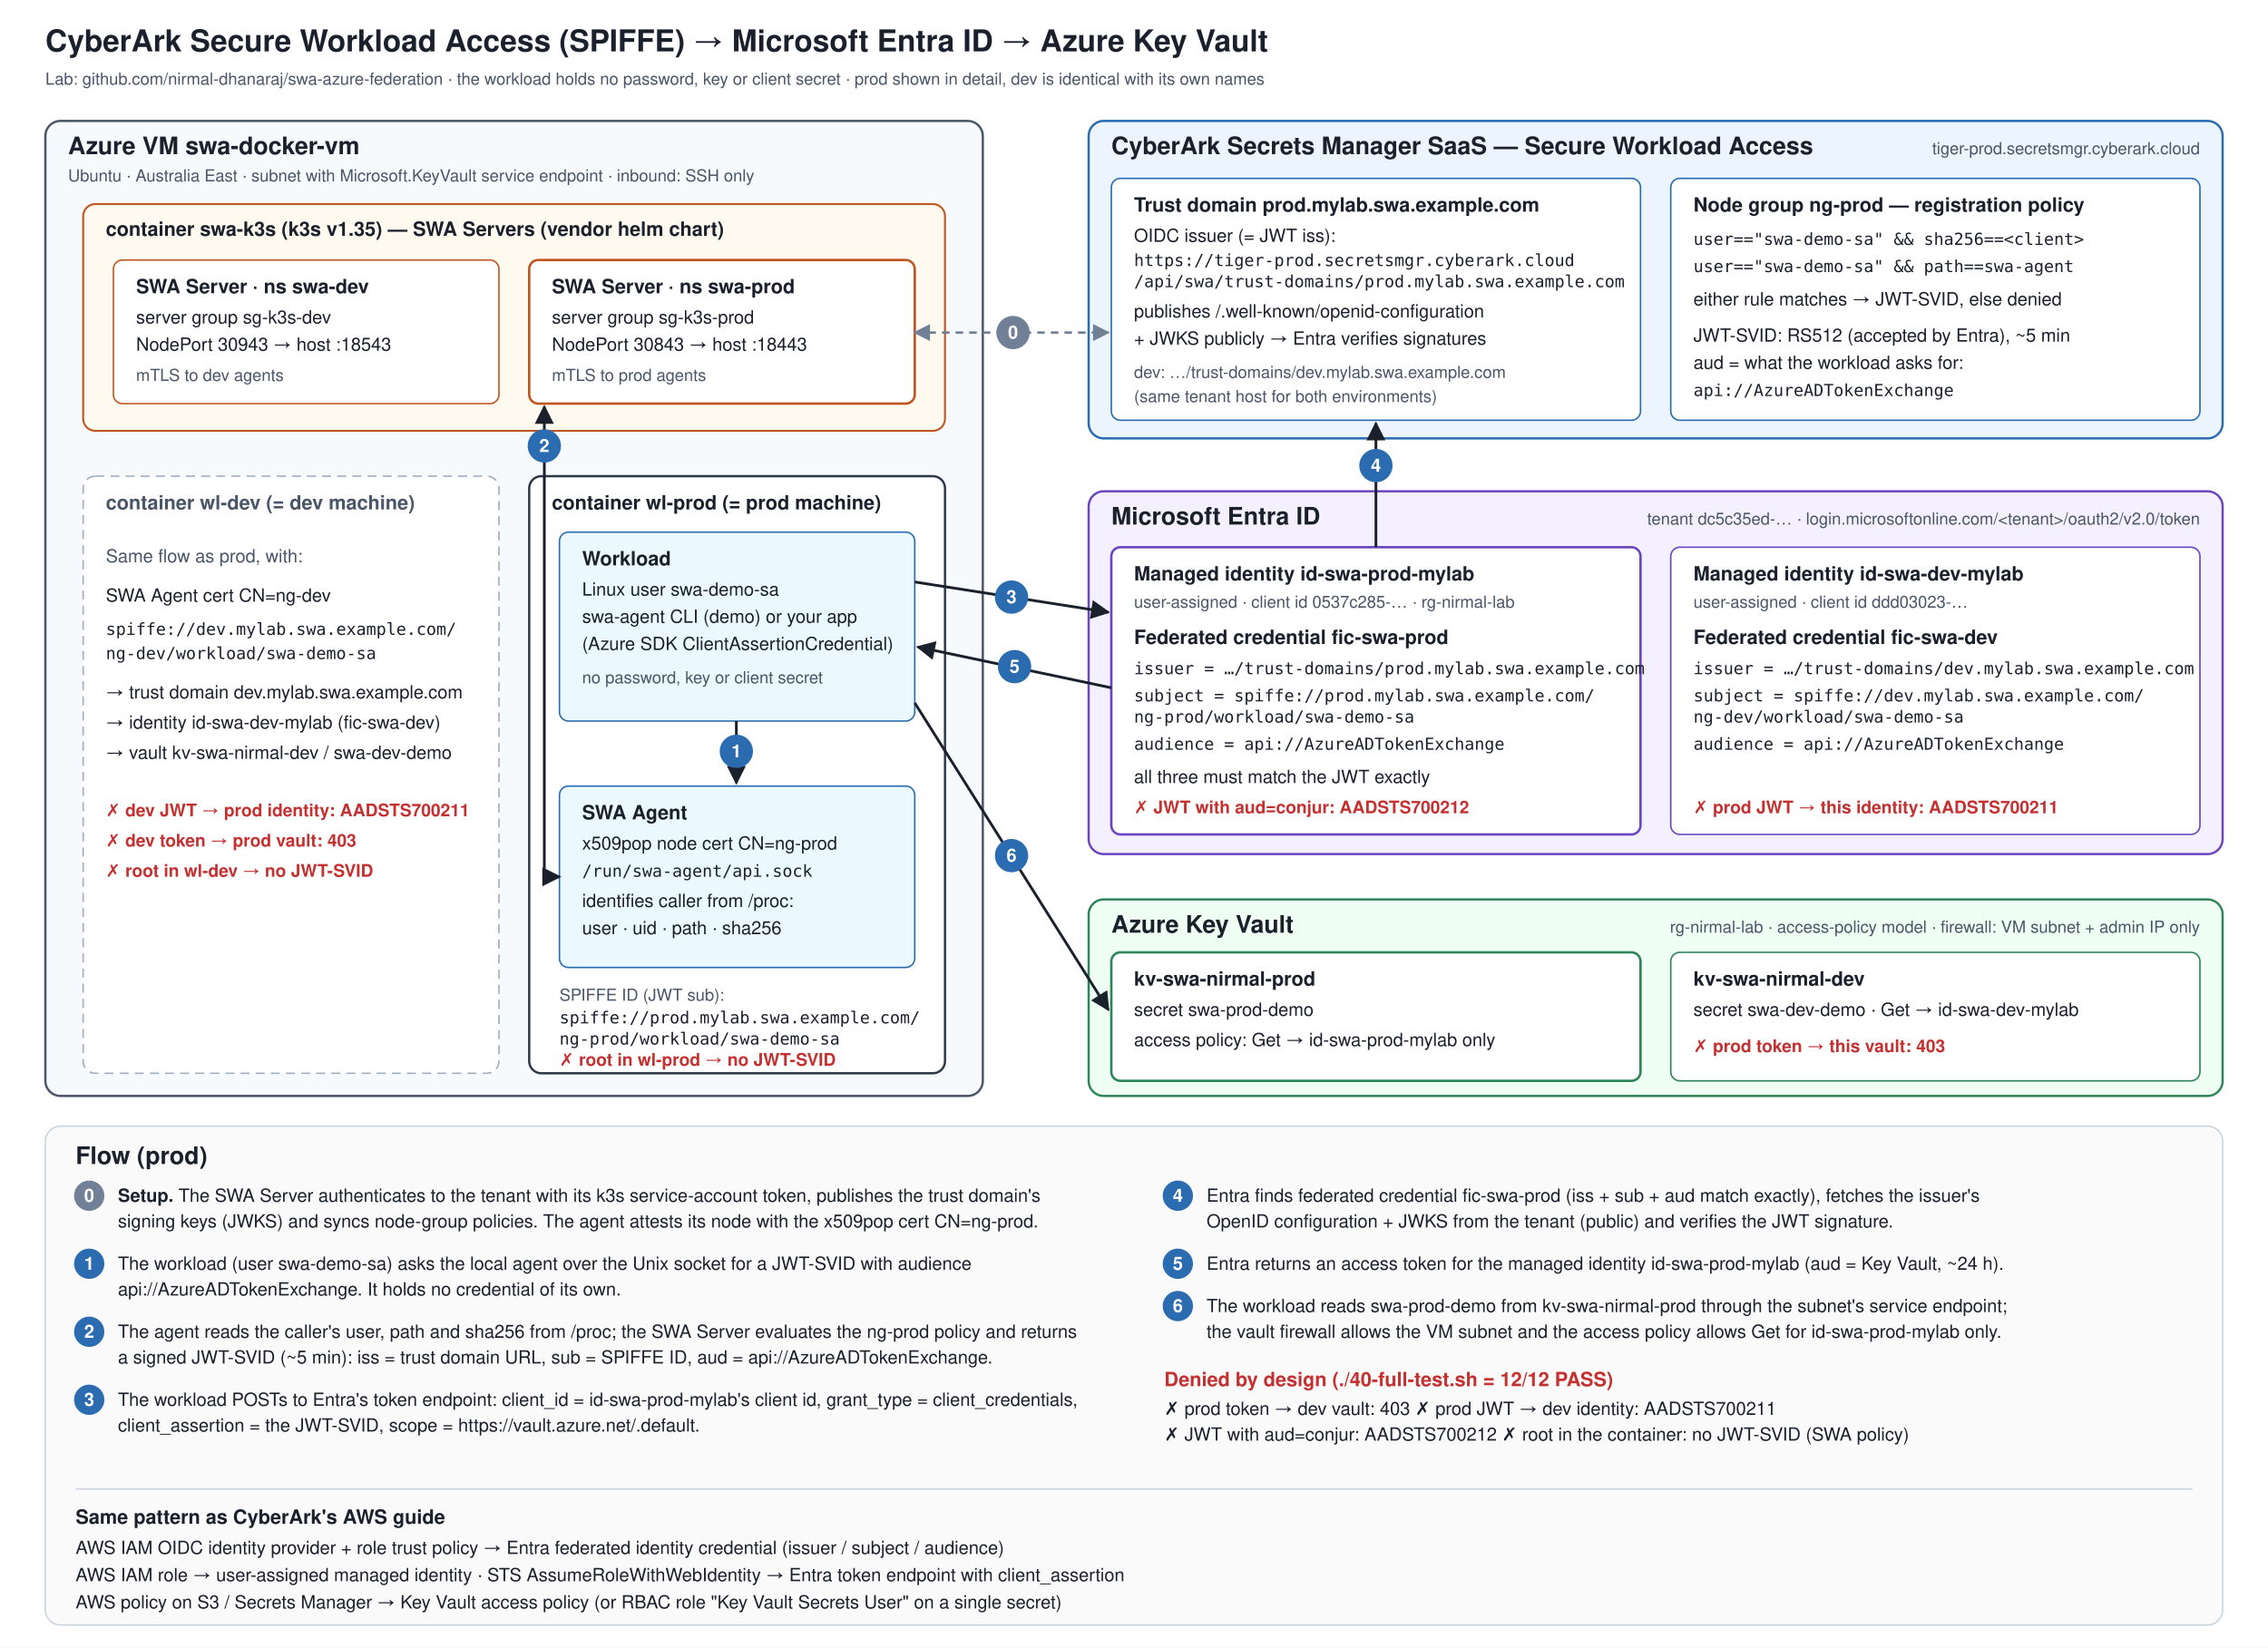
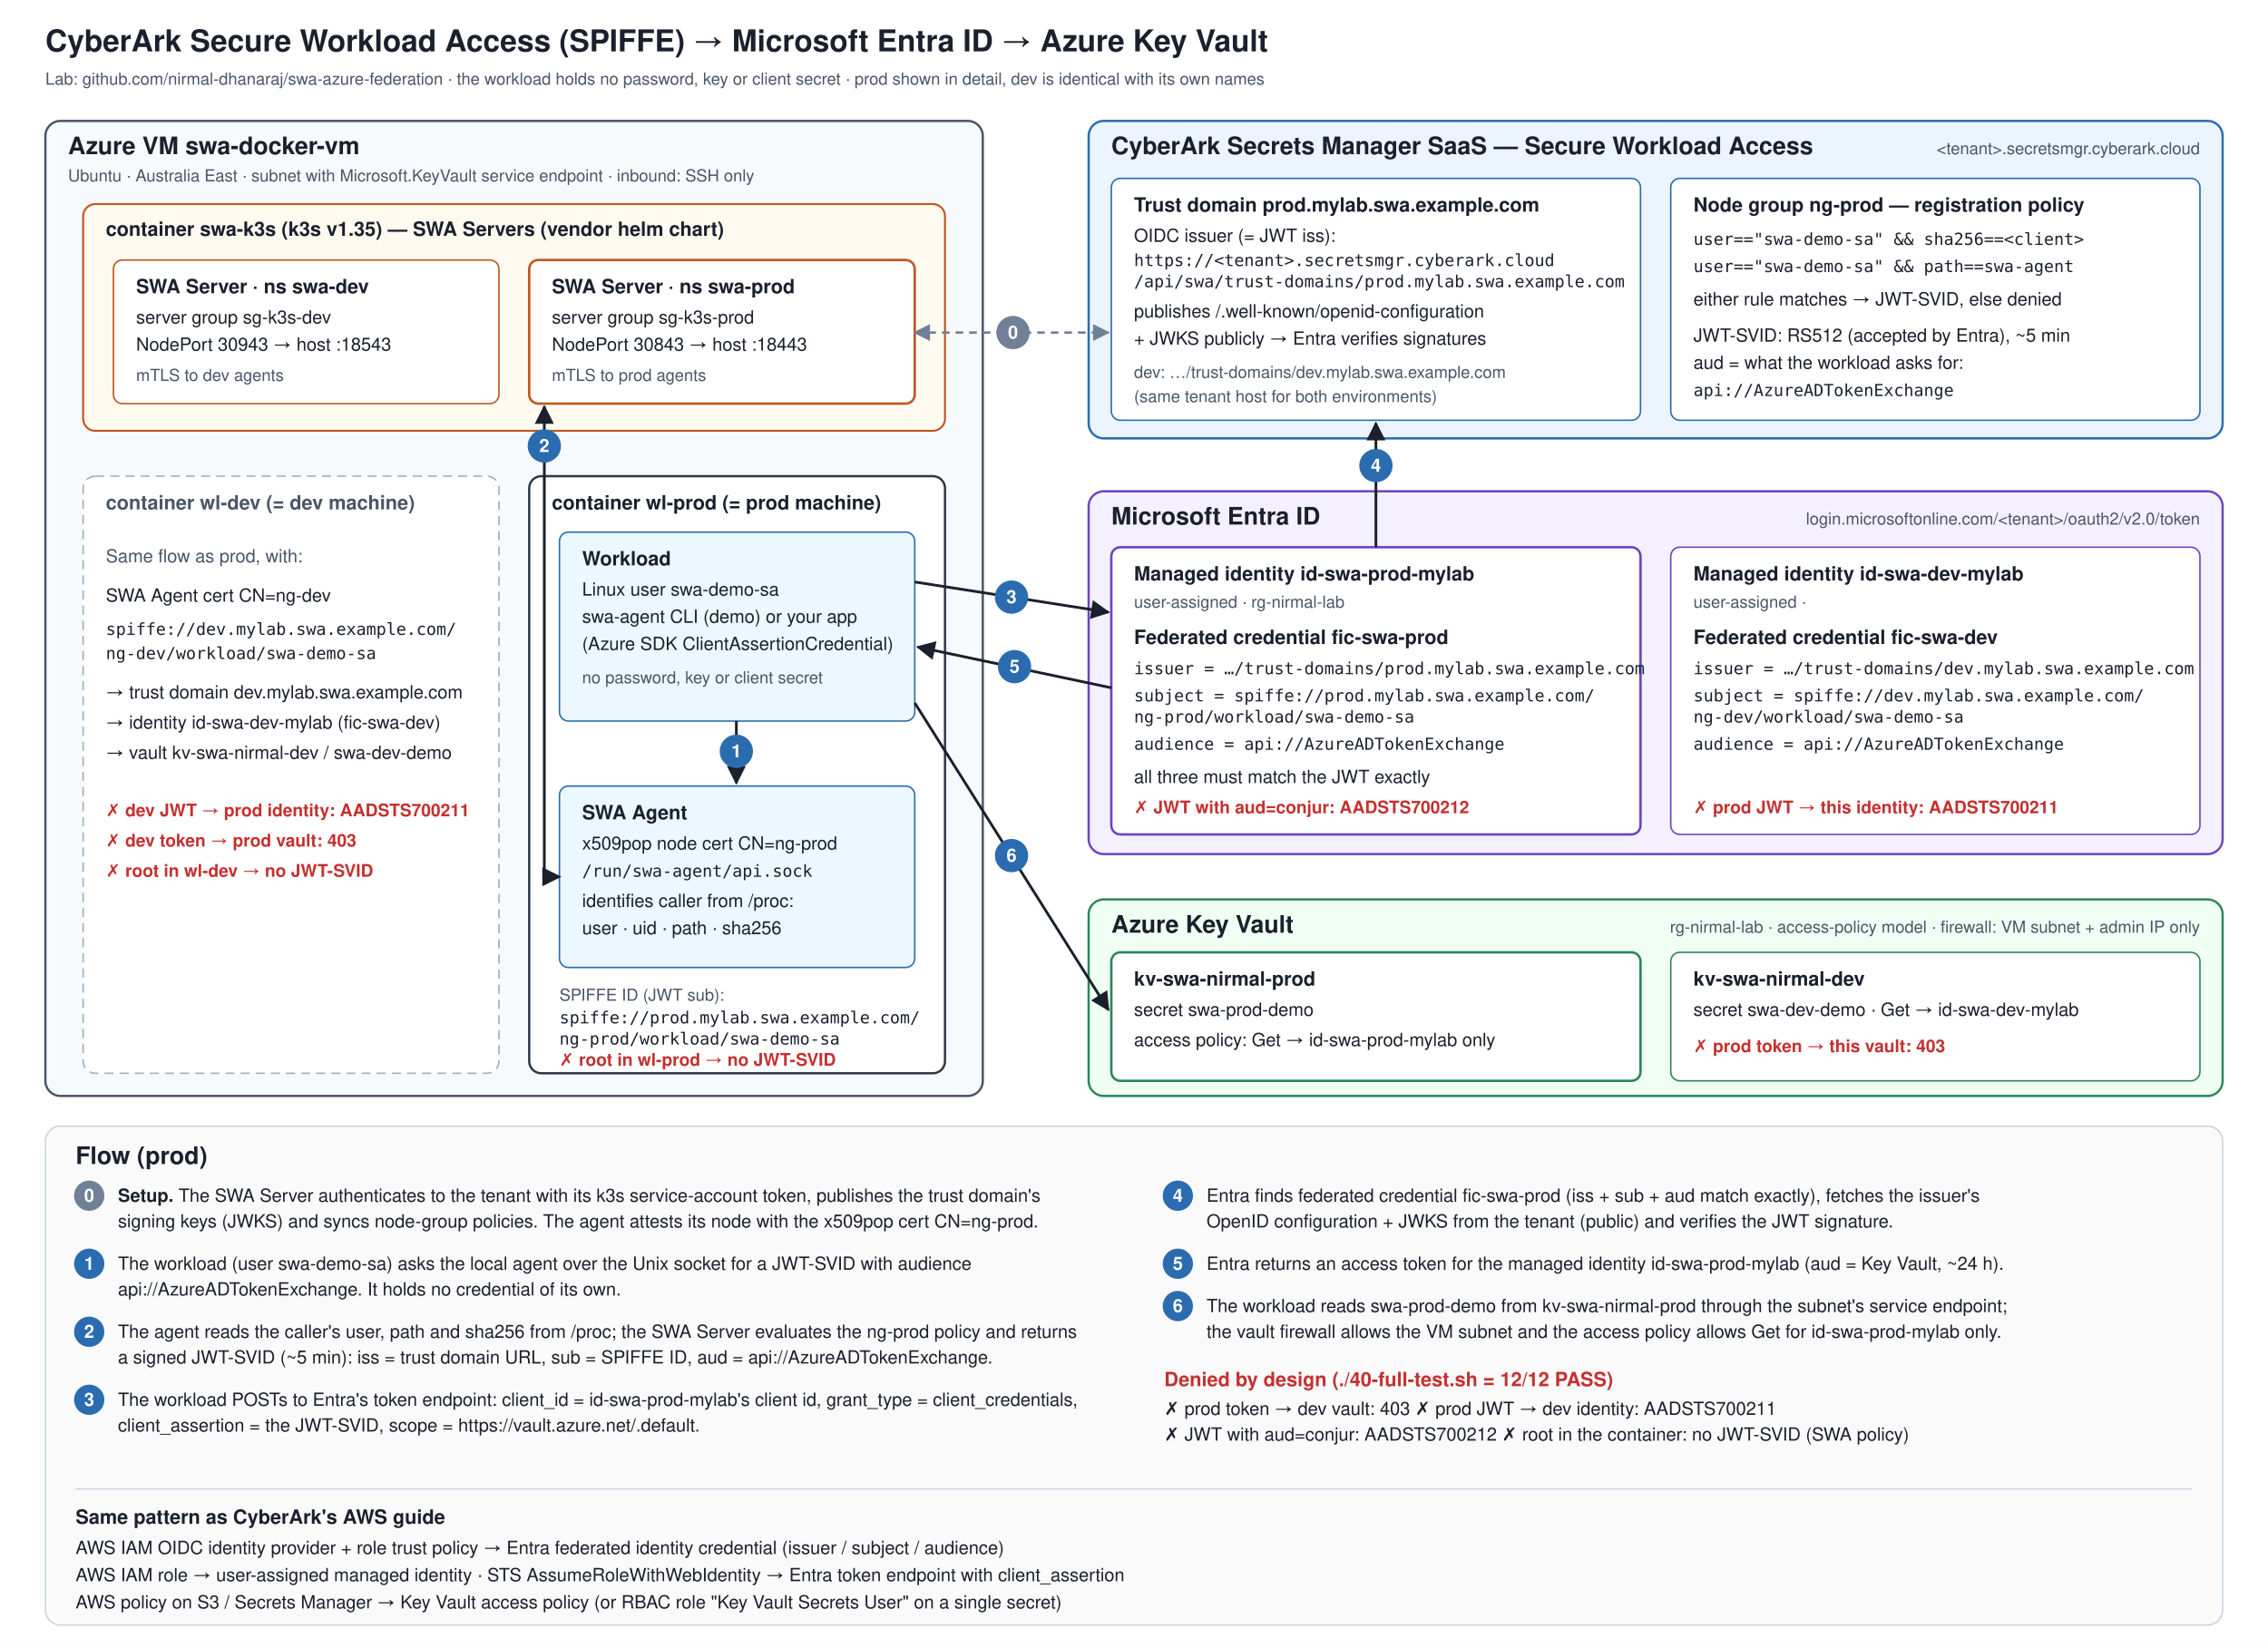
<svg xmlns="http://www.w3.org/2000/svg" viewBox="0 0 1500 1090" width="1500" height="1090" font-family="Segoe UI, Helvetica, Arial, sans-serif" font-size="12" fill="#1a202c">
  <defs>
    <marker id="a" viewBox="0 0 10 10" refX="9" refY="5" markerWidth="7" markerHeight="7" orient="auto-start-reverse">
      <path d="M0,0 L10,5 L0,10 z" fill="#1a202c" />
    </marker>
    <marker id="g" viewBox="0 0 10 10" refX="9" refY="5" markerWidth="7" markerHeight="7" orient="auto-start-reverse">
      <path d="M0,0 L10,5 L0,10 z" fill="#718096" />
    </marker>
    <style>
      .h{font-weight:600;font-size:13px}
      .t{font-size:16px;font-weight:600}
      .s{font-size:11px;fill:#4a5568}
      .m{font-family:Consolas, Menlo, monospace;font-size:11px}
      .deny{fill:#c53030;font-size:11.5px;font-weight:600}
      .num{fill:#fff;font-weight:700;font-size:12px}
      .ln{stroke:#1a202c;stroke-width:1.8;fill:none}
    </style>
  </defs>
  <rect width="1500" height="1090" fill="#ffffff" />
  <text x="30" y="34" font-size="20" font-weight="700">CyberArk Secure Workload Access (SPIFFE) → Microsoft Entra ID → Azure Key Vault</text>
  <text x="30" y="56" class="s" font-size="12.5">Lab: github.com/nirmal-dhanaraj/swa-azure-federation · the workload holds no password, key or client secret · prod shown in detail, dev is identical with its own names</text>
  <rect x="30" y="80" width="620" height="645" rx="10" fill="#f7fafc" stroke="#4a5568" stroke-width="1.5" />
  <text x="45" y="102" class="t">Azure VM  swa-docker-vm</text>
  <text x="45" y="120" class="s">Ubuntu · Australia East · subnet with Microsoft.KeyVault service endpoint · inbound: SSH only</text>
  <rect x="55" y="135" width="570" height="150" rx="8" fill="#fffaf0" stroke="#c05621" stroke-width="1.3" />
  <text x="70" y="156" class="h">container swa-k3s (k3s v1.35) — SWA Servers (vendor helm chart)</text>
  <rect x="75" y="172" width="255" height="95" rx="6" fill="#fff" stroke="#c05621" />
  <text x="90" y="194" class="h">SWA Server · ns swa-dev</text>
  <text x="90" y="214">server group sg-k3s-dev</text>
  <text x="90" y="232">NodePort 30943 → host :18543</text>
  <text x="90" y="252" class="s">mTLS to dev agents</text>
  <rect x="350" y="172" width="255" height="95" rx="6" fill="#fff" stroke="#c05621" stroke-width="1.6" />
  <text x="365" y="194" class="h">SWA Server · ns swa-prod</text>
  <text x="365" y="214">server group sg-k3s-prod</text>
  <text x="365" y="232">NodePort 30843 → host :18443</text>
  <text x="365" y="252" class="s">mTLS to prod agents</text>
  <rect x="55" y="315" width="275" height="395" rx="8" fill="#fff" stroke="#a0aec0" stroke-dasharray="6 4" />
  <text x="70" y="337" class="h" fill="#4a5568">container wl-dev (= dev machine)</text>
  <text x="70" y="372" fill="#4a5568">Same flow as prod, with:</text>
  <text x="70" y="398">SWA Agent  cert CN=ng-dev</text>
  <text x="70" y="420" class="m">spiffe://dev.mylab.swa.example.com/</text>
  <text x="70" y="436" class="m">  ng-dev/workload/swa-demo-sa</text>
  <text x="70" y="462">→ trust domain dev.mylab.swa.example.com</text>
  <text x="70" y="482">→ identity id-swa-dev-mylab (fic-swa-dev)</text>
  <text x="70" y="502">→ vault kv-swa-nirmal-dev / swa-dev-demo</text>
  <text x="70" y="540" class="deny">✗ dev JWT → prod identity: AADSTS700211</text>
  <text x="70" y="560" class="deny">✗ dev token → prod vault: 403</text>
  <text x="70" y="580" class="deny">✗ root in wl-dev → no JWT-SVID</text>
  <rect x="350" y="315" width="275" height="395" rx="8" fill="#fff" stroke="#2d3748" stroke-width="1.5" />
  <text x="365" y="337" class="h">container wl-prod (= prod machine)</text>
  <rect x="370" y="352" width="235" height="125" rx="6" fill="#ebf8ff" stroke="#2b6cb0" />
  <text x="385" y="374" class="h">Workload</text>
  <text x="385" y="394">Linux user swa-demo-sa</text>
  <text x="385" y="412">swa-agent CLI (demo) or your app</text>
  <text x="385" y="430">(Azure SDK ClientAssertionCredential)</text>
  <text x="385" y="452" class="s">no password, key or client secret</text>
  <rect x="370" y="520" width="235" height="120" rx="6" fill="#ebf8ff" stroke="#2b6cb0" />
  <text x="385" y="542" class="h">SWA Agent</text>
  <text x="385" y="562">x509pop node cert CN=ng-prod</text>
  <text x="385" y="580" class="m">/run/swa-agent/api.sock</text>
  <text x="385" y="600">identifies caller from /proc:</text>
  <text x="385" y="618">user · uid · path · sha256</text>
  <text x="370" y="662" class="s">SPIFFE ID (JWT sub):</text>
  <text x="370" y="677" class="m">spiffe://prod.mylab.swa.example.com/</text>
  <text x="370" y="691" class="m">  ng-prod/workload/swa-demo-sa</text>
  <text x="370" y="705" class="deny" font-size="10.5">✗ root in wl-prod → no JWT-SVID</text>
  <rect x="720" y="80" width="750" height="210" rx="10" fill="#ebf4ff" stroke="#2b6cb0" stroke-width="1.5" />
  <text x="735" y="102" class="t">CyberArk Secrets Manager SaaS — Secure Workload Access</text>
-   <text x="1455" y="102" class="s" text-anchor="end">tiger-prod.secretsmgr.cyberark.cloud</text>
+   <text x="1455" y="102" class="s" text-anchor="end">&lt;tenant&gt;.secretsmgr.cyberark.cloud</text>
  <rect x="735" y="118" width="350" height="160" rx="6" fill="#fff" stroke="#2b6cb0" />
  <text x="750" y="140" class="h">Trust domain prod.mylab.swa.example.com</text>
  <text x="750" y="160">OIDC issuer (= JWT iss):</text>
-   <text x="750" y="176" class="m">https://tiger-prod.secretsmgr.cyberark.cloud</text>
+   <text x="750" y="176" class="m">https://&lt;tenant&gt;.secretsmgr.cyberark.cloud</text>
  <text x="750" y="190" class="m">/api/swa/trust-domains/prod.mylab.swa.example.com</text>
  <text x="750" y="210">publishes /.well-known/openid-configuration</text>
  <text x="750" y="228">+ JWKS publicly → Entra verifies signatures</text>
  <text x="750" y="250" class="s">dev: …/trust-domains/dev.mylab.swa.example.com</text>
  <text x="750" y="266" class="s">(same tenant host for both environments)</text>
  <rect x="1105" y="118" width="350" height="160" rx="6" fill="#fff" stroke="#2b6cb0" />
  <text x="1120" y="140" class="h">Node group ng-prod — registration policy</text>
  <text x="1120" y="162" class="m">user=="swa-demo-sa" &amp;&amp; sha256==&lt;client&gt;</text>
  <text x="1120" y="180" class="m">user=="swa-demo-sa" &amp;&amp; path==swa-agent</text>
  <text x="1120" y="202">either rule matches → JWT-SVID, else denied</text>
  <text x="1120" y="226">JWT-SVID: RS512 (accepted by Entra), ~5 min</text>
  <text x="1120" y="244">aud = what the workload asks for:</text>
  <text x="1120" y="262" class="m">api://AzureADTokenExchange</text>
  <rect x="720" y="325" width="750" height="240" rx="10" fill="#f5f0ff" stroke="#6b46c1" stroke-width="1.5" />
  <text x="735" y="347" class="t">Microsoft Entra ID</text>
-   <text x="1455" y="347" class="s" text-anchor="end">tenant dc5c35ed-… · login.microsoftonline.com/&lt;tenant&gt;/oauth2/v2.0/token</text>
+   <text x="1455" y="347" class="s" text-anchor="end">login.microsoftonline.com/&lt;tenant&gt;/oauth2/v2.0/token</text>
  <rect x="735" y="362" width="350" height="190" rx="6" fill="#fff" stroke="#6b46c1" stroke-width="1.6" />
  <text x="750" y="384" class="h">Managed identity id-swa-prod-mylab</text>
-   <text x="750" y="402" class="s">user-assigned · client id 0537c285-… · rg-nirmal-lab</text>
+   <text x="750" y="402" class="s">user-assigned · rg-nirmal-lab</text>
  <text x="750" y="426" class="h">Federated credential fic-swa-prod</text>
  <text x="750" y="446" class="m">issuer   = …/trust-domains/prod.mylab.swa.example.com</text>
  <text x="750" y="464" class="m">subject  = spiffe://prod.mylab.swa.example.com/</text>
  <text x="750" y="478" class="m">           ng-prod/workload/swa-demo-sa</text>
  <text x="750" y="496" class="m">audience = api://AzureADTokenExchange</text>
  <text x="750" y="518">all three must match the JWT exactly</text>
  <text x="750" y="538" class="deny">✗ JWT with aud=conjur: AADSTS700212</text>
  <rect x="1105" y="362" width="350" height="190" rx="6" fill="#fff" stroke="#6b46c1" />
  <text x="1120" y="384" class="h">Managed identity id-swa-dev-mylab</text>
-   <text x="1120" y="402" class="s">user-assigned · client id ddd03023-…</text>
+   <text x="1120" y="402" class="s">user-assigned · </text>
  <text x="1120" y="426" class="h">Federated credential fic-swa-dev</text>
  <text x="1120" y="446" class="m">issuer   = …/trust-domains/dev.mylab.swa.example.com</text>
  <text x="1120" y="464" class="m">subject  = spiffe://dev.mylab.swa.example.com/</text>
  <text x="1120" y="478" class="m">           ng-dev/workload/swa-demo-sa</text>
  <text x="1120" y="496" class="m">audience = api://AzureADTokenExchange</text>
  <text x="1120" y="538" class="deny">✗ prod JWT → this identity: AADSTS700211</text>
  <rect x="720" y="595" width="750" height="130" rx="10" fill="#f0fff4" stroke="#2f855a" stroke-width="1.5" />
  <text x="735" y="617" class="t">Azure Key Vault</text>
  <text x="1455" y="617" class="s" text-anchor="end">rg-nirmal-lab · access-policy model · firewall: VM subnet + admin IP only</text>
  <rect x="735" y="630" width="350" height="85" rx="6" fill="#fff" stroke="#2f855a" stroke-width="1.6" />
  <text x="750" y="652" class="h">kv-swa-nirmal-prod</text>
  <text x="750" y="672">secret swa-prod-demo</text>
  <text x="750" y="692">access policy: Get → id-swa-prod-mylab only</text>
  <rect x="1105" y="630" width="350" height="85" rx="6" fill="#fff" stroke="#2f855a" />
  <text x="1120" y="652" class="h">kv-swa-nirmal-dev</text>
  <text x="1120" y="672">secret swa-dev-demo · Get → id-swa-dev-mylab</text>
  <text x="1120" y="696" class="deny">✗ prod token → this vault: 403</text>
  <path d="M605,220 L733,220" stroke="#718096" stroke-width="1.6" stroke-dasharray="5 4" fill="none" marker-start="url(#g)" marker-end="url(#g)" />
  <circle cx="670" cy="220" r="11" fill="#718096" />
  <text x="670" y="224" class="num" text-anchor="middle">0</text>
  <path d="M487,477 L487,518" class="ln" marker-end="url(#a)" />
  <circle cx="487" cy="497" r="11" fill="#2b6cb0" />
  <text x="487" y="501" class="num" text-anchor="middle">1</text>
  <path d="M370,580 L360,580 L360,269" class="ln" marker-end="url(#a)" marker-start="url(#a)" />
  <circle cx="360" cy="295" r="11" fill="#2b6cb0" />
  <text x="360" y="299" class="num" text-anchor="middle">2</text>
  <path d="M605,385 L733,405" class="ln" marker-end="url(#a)" />
  <circle cx="669" cy="395" r="11" fill="#2b6cb0" />
  <text x="669" y="399" class="num" text-anchor="middle">3</text>
  <path d="M910,362 L910,280" class="ln" marker-end="url(#a)" />
  <circle cx="910" cy="308" r="11" fill="#2b6cb0" />
  <text x="910" y="312" class="num" text-anchor="middle">4</text>
  <path d="M735,455 L607,428" class="ln" marker-end="url(#a)" />
  <circle cx="671" cy="441" r="11" fill="#2b6cb0" />
  <text x="671" y="445" class="num" text-anchor="middle">5</text>
  <path d="M605,465 L733,668" class="ln" marker-end="url(#a)" />
  <circle cx="669" cy="566" r="11" fill="#2b6cb0" />
  <text x="669" y="570" class="num" text-anchor="middle">6</text>
  <rect x="30" y="745" width="1440" height="330" rx="10" fill="#fafafa" stroke="#cbd5e0" />
  <text x="50" y="770" class="t">Flow (prod)</text>
  <g transform="translate(50,795)">
    <circle cx="9" cy="-4" r="10" fill="#718096" />
    <text x="9" y="0" class="num" text-anchor="middle">0</text>
    <text x="28" y="0">
      <tspan font-weight="600">Setup.</tspan> The SWA Server authenticates to the tenant with its k3s service-account token, publishes the trust domain's</text>
    <text x="28" y="17">signing keys (JWKS) and syncs node-group policies. The agent attests its node with the x509pop cert CN=ng-prod.</text>
    <circle cx="9" cy="41" r="10" fill="#2b6cb0" />
    <text x="9" y="45" class="num" text-anchor="middle">1</text>
    <text x="28" y="45">The workload (user swa-demo-sa) asks the local agent over the Unix socket for a JWT-SVID with audience</text>
    <text x="28" y="62">api://AzureADTokenExchange. It holds no credential of its own.</text>
    <circle cx="9" cy="86" r="10" fill="#2b6cb0" />
    <text x="9" y="90" class="num" text-anchor="middle">2</text>
    <text x="28" y="90">The agent reads the caller's user, path and sha256 from /proc; the SWA Server evaluates the ng-prod policy and returns</text>
    <text x="28" y="107">a signed JWT-SVID (~5 min): iss = trust domain URL, sub = SPIFFE ID, aud = api://AzureADTokenExchange.</text>
    <circle cx="9" cy="131" r="10" fill="#2b6cb0" />
    <text x="9" y="135" class="num" text-anchor="middle">3</text>
    <text x="28" y="135">The workload POSTs to Entra's token endpoint: client_id = id-swa-prod-mylab's client id, grant_type = client_credentials,</text>
    <text x="28" y="152">client_assertion = the JWT-SVID, scope = https://vault.azure.net/.default.</text>
  </g>
  <g transform="translate(770,795)">
    <circle cx="9" cy="-4" r="10" fill="#2b6cb0" />
    <text x="9" y="0" class="num" text-anchor="middle">4</text>
    <text x="28" y="0">Entra finds federated credential fic-swa-prod (iss + sub + aud match exactly), fetches the issuer's</text>
    <text x="28" y="17">OpenID configuration + JWKS from the tenant (public) and verifies the JWT signature.</text>
    <circle cx="9" cy="41" r="10" fill="#2b6cb0" />
    <text x="9" y="45" class="num" text-anchor="middle">5</text>
    <text x="28" y="45">Entra returns an access token for the managed identity id-swa-prod-mylab (aud = Key Vault, ~24 h).</text>
    <circle cx="9" cy="69" r="10" fill="#2b6cb0" />
    <text x="9" y="73" class="num" text-anchor="middle">6</text>
    <text x="28" y="73">The workload reads swa-prod-demo from kv-swa-nirmal-prod through the subnet's service endpoint;</text>
    <text x="28" y="90">the vault firewall allows the VM subnet and the access policy allows Get for id-swa-prod-mylab only.</text>
    <text x="0" y="122" class="h" fill="#c53030">Denied by design (./40-full-test.sh = 12/12 PASS)</text>
    <text x="0" y="141">✗ prod token → dev vault: 403   ✗ prod JWT → dev identity: AADSTS700211</text>
    <text x="0" y="158">✗ JWT with aud=conjur: AADSTS700212   ✗ root in the container: no JWT-SVID (SWA policy)</text>
  </g>
  <line x1="50" y1="985" x2="1450" y2="985" stroke="#cbd5e0" />
  <text x="50" y="1008" class="h">Same pattern as CyberArk's AWS guide</text>
  <text x="50" y="1028">AWS IAM OIDC identity provider + role trust policy  →  Entra federated identity credential (issuer / subject / audience)</text>
  <text x="50" y="1046">AWS IAM role  →  user-assigned managed identity   ·   STS AssumeRoleWithWebIdentity  →  Entra token endpoint with client_assertion</text>
  <text x="50" y="1064">AWS policy on S3 / Secrets Manager  →  Key Vault access policy (or RBAC role "Key Vault Secrets User" on a single secret)</text>
</svg>
